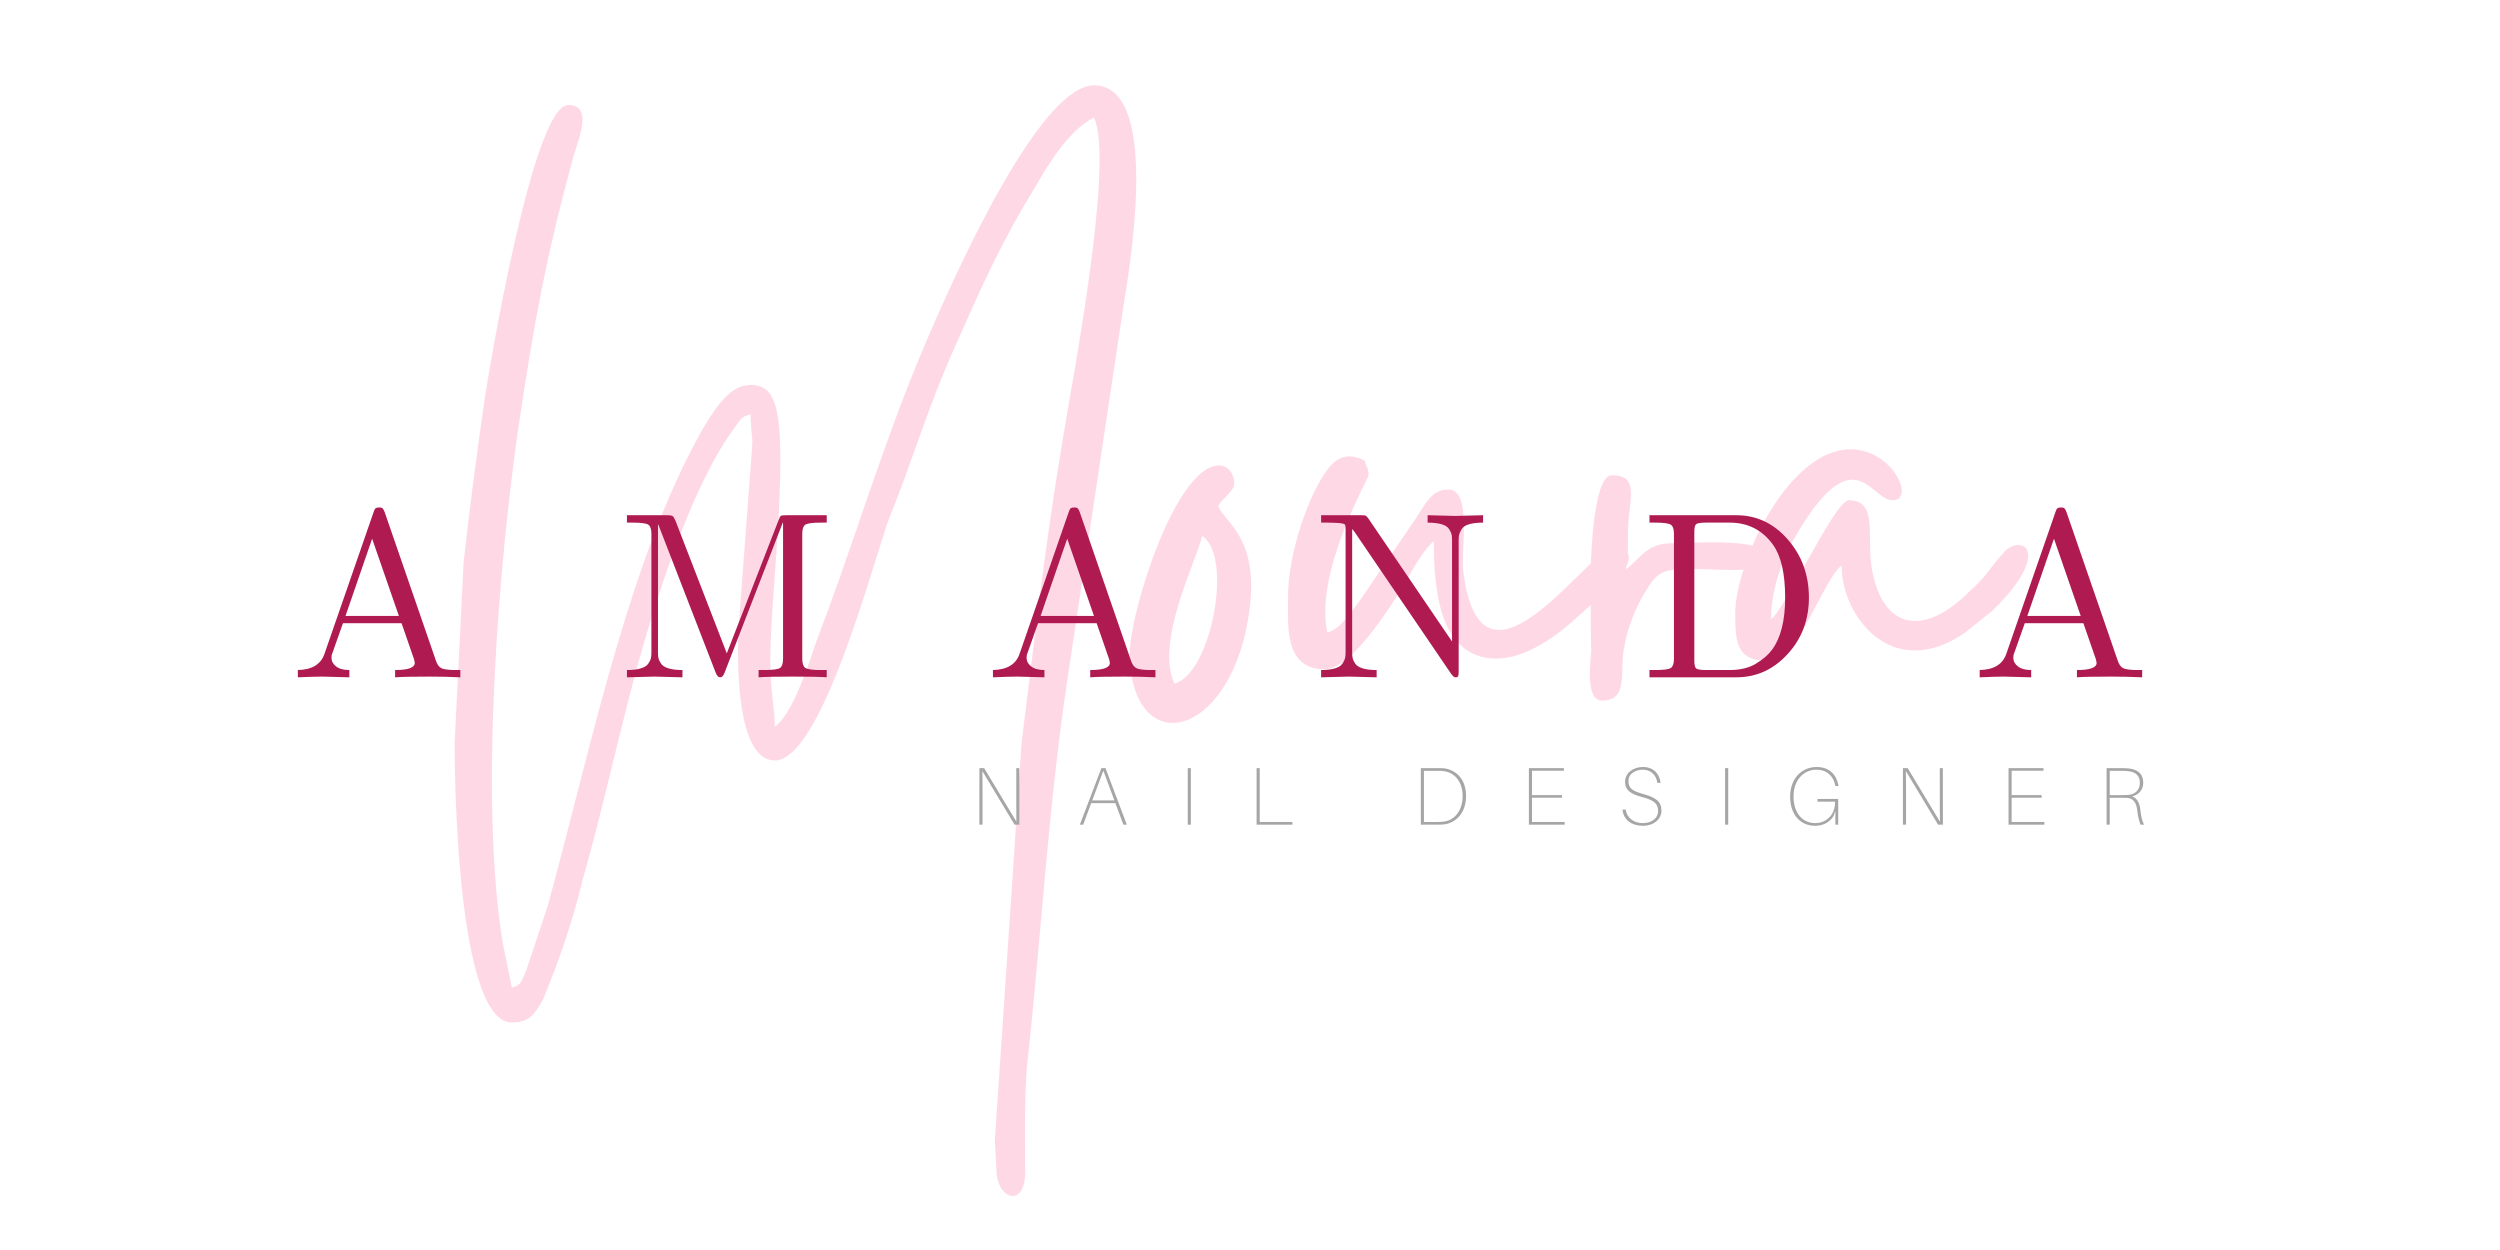
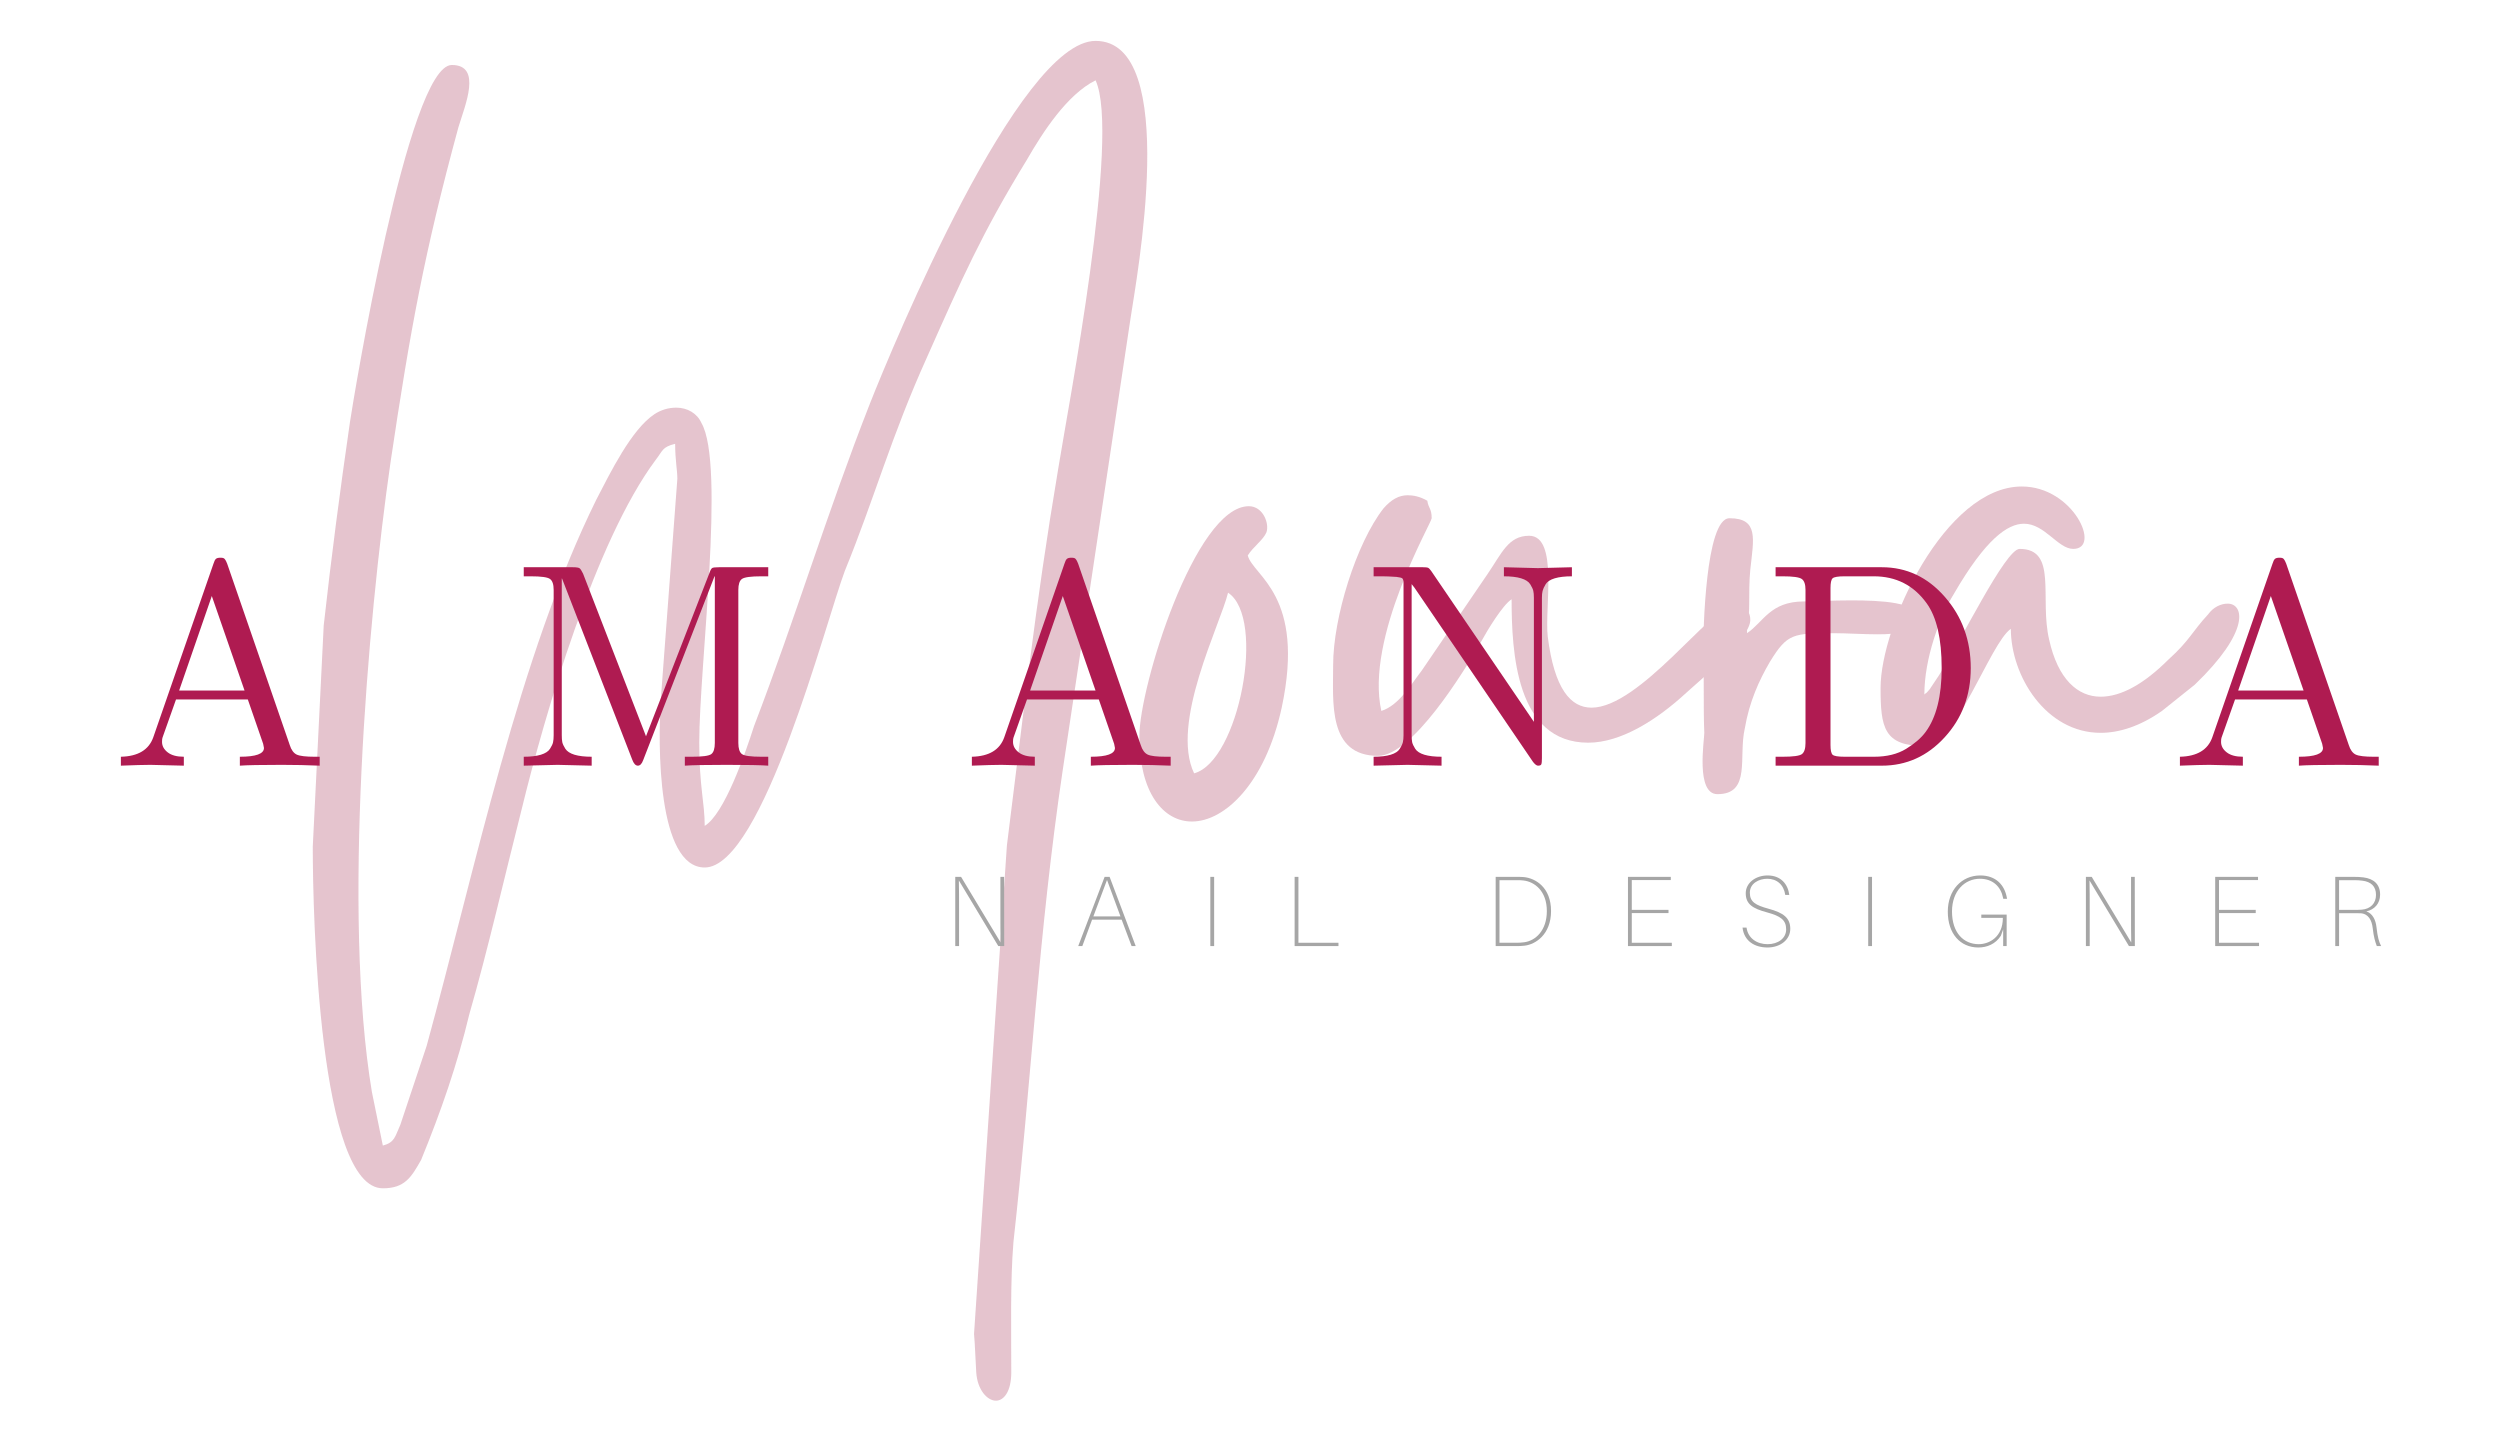
- <svg xmlns="http://www.w3.org/2000/svg" width="800" zoomAndPan="magnify" viewBox="0 0 600 300" height="400" preserveAspectRatio="xMidYMid meet" version="1.0">
+ <svg xmlns="http://www.w3.org/2000/svg" width="700" zoomAndPan="magnify" viewBox="0 0 525 300" height="400" preserveAspectRatio="xMidYMid meet" version="1.0">
  <defs>
-     <filter x="0%" y="0%" width="100%" height="100%" id="050ef08bbb">
+     <filter x="0%" y="0%" width="100%" height="100%" id="f4f80e7b01">
      <feColorMatrix values="0 0 0 0 1 0 0 0 0 1 0 0 0 0 1 0 0 0 1 0" color-interpolation-filters="sRGB" />
    </filter>
    <g />
-     <mask id="639a3f5c8b">
-       <g filter="url(#050ef08bbb)">
-         <rect x="-60" width="720" fill="#000000" y="-30" height="360" fill-opacity="0.639" />
+     <mask id="e9e48b750c">
+       <g filter="url(#f4f80e7b01)">
+         <rect x="-52.5" width="630" fill="#000000" y="-30" height="360" fill-opacity="0.639" />
      </g>
    </mask>
-     <clipPath id="c78fc5f470">
-       <rect x="0" width="384" y="0" height="300" />
+     <clipPath id="f96dfed5a4">
+       <rect x="0" width="412" y="0" height="300" />
    </clipPath>
  </defs>
-   <g mask="url(#639a3f5c8b)">
-     <g transform="matrix(1, 0, 0, 1, 106, 0)">
-       <g clip-path="url(#c78fc5f470)">
-         <g fill="#ffc2d8" fill-opacity="1">
-           <g transform="translate(0.961925, 168.9982)">
+   <g mask="url(#e9e48b750c)">
+     <g transform="matrix(1, 0, 0, 1, 62, 0)">
+       <g clip-path="url(#f96dfed5a4)">
+         <g fill="#d6a2b2" fill-opacity="1">
+           <g transform="translate(1.380445, 167.6909)">
            <g>
-               <path d="M 78.984 5.367 C 78.984 0.859 77.91 -2.359 77.91 -10.945 C 77.91 -25.969 83.059 -65.461 78.34 -73.617 C 77.48 -75.547 75.547 -76.621 73.402 -76.621 C 71.898 -76.621 70.398 -76.191 69.109 -75.332 C 64.602 -72.328 60.523 -63.957 57.734 -58.594 C 42.496 -27.688 34.125 13.309 24.469 48.504 L 19.316 63.957 C 18.242 66.32 18.242 67.395 15.883 68.035 L 13.734 57.52 C 7.941 22.75 12.879 -34.555 17.383 -65.891 C 21.246 -91.859 24.039 -107.098 30.691 -131.566 C 31.98 -135.859 35.414 -143.801 29.402 -143.801 C 20.82 -143.801 10.086 -78.125 9.445 -73.832 C 7.512 -60.523 5.793 -47.434 4.293 -33.91 L 2.145 9.445 C 2.145 23.395 3.434 76.406 15.883 76.406 C 20.176 76.406 21.461 74.262 23.395 70.828 C 27.258 61.383 30.477 52.152 32.836 42.281 C 36.488 29.617 39.707 15.453 43.141 1.93 C 47.648 -16.527 57.52 -50.438 69.324 -66.32 C 70.828 -68.25 70.613 -68.895 73.188 -69.539 C 73.188 -66.32 73.617 -64.387 73.617 -62.672 L 70.398 -19.746 C 69.754 -10.301 69.754 13.52 78.984 13.52 C 90.359 13.52 102.805 -34.984 106.453 -44.641 C 112.25 -58.809 115.469 -70.828 122.551 -86.496 C 129.418 -101.949 133.281 -110.746 142.082 -125.129 C 145.301 -130.707 150.023 -138.004 155.605 -140.793 C 160.539 -130.062 150.238 -76.836 148.309 -64.816 C 143.586 -36.699 141.652 -17.812 138.219 9.23 L 131.781 104.953 C 131.996 107.527 131.996 108.816 132.211 112.465 C 132.426 115.898 134.355 118.043 136.074 118.043 C 137.574 118.043 139.078 116.328 139.078 112.465 C 139.078 104.523 138.863 94.648 139.508 86.922 C 142.941 56.016 144.445 26.184 149.164 -5.582 L 162.473 -94.223 C 163.547 -101.52 172.344 -148.52 155.605 -148.52 C 140.582 -148.52 115.898 -88.855 111.391 -77.48 C 102.805 -55.59 96.797 -35.414 88.641 -14.164 C 86.922 -8.801 82.848 3.004 78.984 5.367 Z M 78.984 5.367 " />
+               <path d="M 84.609 5.746 C 84.609 0.918 83.461 -2.527 83.461 -11.727 C 83.461 -27.82 88.977 -70.125 83.922 -78.863 C 83 -80.93 80.93 -82.082 78.633 -82.082 C 77.023 -82.082 75.414 -81.621 74.035 -80.699 C 69.207 -77.48 64.836 -68.516 61.848 -62.766 C 45.523 -29.66 36.559 14.254 26.211 51.961 L 20.691 68.516 C 19.543 71.043 19.543 72.195 17.016 72.883 L 14.715 61.617 C 8.508 24.371 13.797 -37.016 18.625 -70.586 C 22.762 -98.406 25.75 -114.73 32.879 -140.941 C 34.258 -145.539 37.938 -154.043 31.5 -154.043 C 22.301 -154.043 10.805 -83.691 10.117 -79.09 C 8.047 -64.836 6.207 -50.812 4.598 -36.328 L 2.301 10.117 C 2.301 25.062 3.68 81.852 17.016 81.852 C 21.613 81.852 22.992 79.551 25.062 75.871 C 29.199 65.758 32.648 55.871 35.176 45.293 C 39.086 31.73 42.535 16.555 46.215 2.07 C 51.043 -17.703 61.617 -54.031 74.262 -71.043 C 75.871 -73.113 75.645 -73.805 78.402 -74.492 C 78.402 -71.043 78.863 -68.977 78.863 -67.137 L 75.414 -21.152 C 74.723 -11.035 74.723 14.484 84.609 14.484 C 96.797 14.484 110.129 -37.477 114.039 -47.824 C 120.246 -62.996 123.695 -75.871 131.281 -92.656 C 138.641 -109.211 142.777 -118.637 152.207 -134.043 C 155.652 -140.02 160.711 -147.836 166.691 -150.824 C 171.977 -139.332 160.941 -82.309 158.875 -69.434 C 153.816 -39.316 151.746 -19.082 148.066 9.887 L 141.168 112.43 C 141.398 115.188 141.398 116.566 141.629 120.477 C 141.859 124.156 143.93 126.453 145.77 126.453 C 147.379 126.453 148.988 124.617 148.988 120.477 C 148.988 111.969 148.758 101.395 149.445 93.117 C 153.125 60.008 154.734 28.051 159.793 -5.977 L 174.047 -100.934 C 175.199 -108.75 184.625 -159.102 166.691 -159.102 C 150.598 -159.102 124.156 -95.188 119.328 -83 C 110.129 -59.547 103.691 -37.938 94.957 -15.176 C 93.117 -9.426 88.75 3.219 84.609 5.746 Z M 84.609 5.746 " />
            </g>
          </g>
        </g>
-         <g fill="#ffc2d8" fill-opacity="1">
-           <g transform="translate(165.1496, 168.9982)">
+         <g fill="#d6a2b2" fill-opacity="1">
+           <g transform="translate(177.266, 167.6909)">
            <g>
-               <path d="M 10.73 -4.938 C 6.008 -14.809 15.883 -34.125 17.383 -40.352 C 24.898 -35.414 19.531 -7.297 10.73 -4.938 Z M 0 -12.234 C 0 -1.074 4.723 4.508 10.301 4.508 C 16.742 4.508 24.684 -3.004 27.902 -17.812 C 32.625 -39.922 22.32 -43.57 21.246 -47.648 C 22.32 -49.363 24.254 -50.652 24.898 -52.152 C 25.539 -53.871 24.254 -57.305 21.461 -57.305 C 10.945 -57.305 0 -21.891 0 -12.234 Z M 0 -12.234 " />
+               <path d="M 11.496 -5.289 C 6.438 -15.863 17.016 -36.559 18.625 -43.223 C 26.672 -37.938 20.922 -7.816 11.496 -5.289 Z M 0 -13.105 C 0 -1.148 5.059 4.828 11.035 4.828 C 17.934 4.828 26.441 -3.219 29.891 -19.082 C 34.949 -42.766 23.91 -46.672 22.762 -51.043 C 23.91 -52.883 25.98 -54.262 26.672 -55.871 C 27.359 -57.711 25.98 -61.387 22.992 -61.387 C 11.727 -61.387 0 -23.453 0 -13.105 Z M 0 -13.105 " />
            </g>
          </g>
        </g>
-         <g fill="#ffc2d8" fill-opacity="1">
-           <g transform="translate(202.9234, 168.9982)">
+         <g fill="#d6a2b2" fill-opacity="1">
+           <g transform="translate(217.7311, 167.6909)">
            <g>
-               <path d="M 0.215 -26.184 C 0.215 -18.887 -0.859 -8.371 9.016 -8.371 C 15.668 -8.371 25.754 -24.684 29.188 -30.691 C 30.477 -33.051 33.48 -37.988 35.199 -39.062 C 35.199 -28.762 36.059 -10.945 50.223 -10.945 C 56.66 -10.945 63.742 -15.453 69.539 -20.82 C 72.113 -23.18 81.988 -31.336 81.988 -34.984 C 81.988 -37.344 80.27 -37.773 78.555 -37.773 C 74.477 -37.773 60.309 -17.812 50.867 -17.812 C 46.789 -17.812 43.57 -21.461 42.281 -31.766 C 41.637 -37.344 44.426 -51.512 38.633 -51.512 C 34.555 -51.512 33.266 -48.078 30.477 -44 L 17.598 -25.109 C 15.453 -22.32 13.094 -18.242 9.656 -17.172 C 6.438 -31.551 19.531 -54.086 19.531 -54.945 C 19.531 -56.875 18.887 -56.875 18.672 -58.379 C 17.172 -59.238 15.883 -59.453 14.809 -59.453 C 13.094 -59.453 11.59 -58.594 10.086 -56.875 C 4.723 -50.008 0.215 -35.414 0.215 -26.184 Z M 0.215 -26.184 " />
+               <path d="M 0.23 -28.051 C 0.23 -20.234 -0.918 -8.965 9.656 -8.965 C 16.785 -8.965 27.59 -26.441 31.27 -32.879 C 32.648 -35.406 35.867 -40.695 37.707 -41.844 C 37.707 -30.809 38.625 -11.727 53.801 -11.727 C 60.699 -11.727 68.285 -16.555 74.492 -22.301 C 77.254 -24.832 87.828 -33.566 87.828 -37.477 C 87.828 -40.004 85.988 -40.465 84.148 -40.465 C 79.781 -40.465 64.605 -19.082 54.492 -19.082 C 50.121 -19.082 46.672 -22.992 45.293 -34.027 C 44.605 -40.004 47.594 -55.18 41.387 -55.18 C 37.016 -55.18 35.637 -51.5 32.648 -47.133 L 18.852 -26.898 C 16.555 -23.91 14.023 -19.543 10.348 -18.395 C 6.898 -33.797 20.922 -57.938 20.922 -58.859 C 20.922 -60.93 20.234 -60.93 20.004 -62.539 C 18.395 -63.457 17.016 -63.688 15.863 -63.688 C 14.023 -63.688 12.414 -62.766 10.805 -60.93 C 5.059 -53.57 0.23 -37.938 0.23 -28.051 Z M 0.23 -28.051 " />
            </g>
          </g>
        </g>
-         <g fill="#ffc2d8" fill-opacity="1">
-           <g transform="translate(275.4665, 168.9982)">
+         <g fill="#d6a2b2" fill-opacity="1">
+           <g transform="translate(295.4426, 167.6909)">
            <g>
-               <path d="M 3.004 -0.859 C 9.656 -0.859 7.082 -8.156 8.371 -13.734 C 9.23 -18.887 11.16 -23.18 13.309 -26.828 C 16.742 -32.41 17.812 -32.41 25.969 -32.41 C 28.332 -32.41 31.551 -32.195 34.34 -32.195 C 38.633 -32.195 42.066 -32.625 42.066 -35.629 C 42.066 -38.418 35.414 -38.848 29.188 -38.848 C 25.539 -38.848 21.891 -38.633 19.961 -38.633 C 13.309 -38.633 12.02 -34.555 8.801 -32.41 C 8.801 -35.199 9.23 -34.984 9.23 -37.988 C 9.23 -40.137 9.23 -42.711 9.445 -44.855 C 10.086 -50.867 11.16 -54.945 5.367 -54.945 C 0.645 -54.945 0.215 -32.625 0.215 -28.762 C 0.43 -23.395 0.215 -18.027 0.43 -12.879 C 0.43 -11.375 -1.289 -0.859 3.004 -0.859 Z M 3.004 -0.859 " />
+               <path d="M 3.219 -0.918 C 10.348 -0.918 7.586 -8.738 8.965 -14.715 C 9.887 -20.234 11.957 -24.832 14.254 -28.738 C 17.934 -34.719 19.082 -34.719 27.82 -34.719 C 30.348 -34.719 33.797 -34.488 36.785 -34.488 C 41.387 -34.488 45.062 -34.949 45.062 -38.168 C 45.062 -41.156 37.938 -41.613 31.27 -41.613 C 27.359 -41.613 23.453 -41.387 21.383 -41.387 C 14.254 -41.387 12.875 -37.016 9.426 -34.719 C 9.426 -37.707 9.887 -37.477 9.887 -40.695 C 9.887 -42.996 9.887 -45.754 10.117 -48.055 C 10.805 -54.492 11.957 -58.859 5.746 -58.859 C 0.691 -58.859 0.23 -34.949 0.23 -30.809 C 0.461 -25.062 0.23 -19.312 0.461 -13.797 C 0.461 -12.188 -1.379 -0.918 3.219 -0.918 Z M 3.219 -0.918 " />
            </g>
          </g>
        </g>
-         <g fill="#ffc2d8" fill-opacity="1">
-           <g transform="translate(310.4503, 168.9982)">
+         <g fill="#d6a2b2" fill-opacity="1">
+           <g transform="translate(332.9189, 167.6909)">
            <g>
-               <path d="M 0 -21.676 C 0 -13.949 0.645 -10.301 8.586 -10.301 C 14.809 -10.301 21.461 -30.477 25.539 -33.266 C 25.539 -24.039 32.41 -12.879 43.141 -12.879 C 46.789 -12.879 50.867 -14.164 55.16 -17.172 L 61.598 -22.32 C 72.543 -32.836 71.258 -38.203 68.035 -38.203 C 66.75 -38.203 65.246 -37.559 64.172 -36.059 C 61.168 -32.836 60.523 -30.906 56.445 -27.258 C 51.727 -22.535 47.219 -19.961 43.141 -19.961 C 38.633 -19.961 34.77 -23.395 33.051 -31.121 C 31.121 -39.277 34.77 -48.934 27.258 -48.934 C 24.469 -48.934 15.668 -30.691 11.375 -24.039 L 9.656 -21.461 C 8.586 -20.176 9.23 -21.035 8.586 -20.391 C 8.586 -27.473 11.59 -35.629 14.379 -40.137 C 20.605 -50.867 24.898 -53.871 28.117 -53.871 C 32.195 -53.871 34.77 -48.934 37.773 -48.934 C 43.355 -48.934 37.773 -61.168 27.688 -61.168 C 12.664 -61.168 0 -33.91 0 -21.676 Z M 0 -21.676 " />
+               <path d="M 0 -23.223 C 0 -14.945 0.691 -11.035 9.195 -11.035 C 15.863 -11.035 22.992 -32.648 27.359 -35.637 C 27.359 -25.75 34.719 -13.797 46.215 -13.797 C 50.121 -13.797 54.492 -15.176 59.09 -18.395 L 65.988 -23.91 C 77.711 -35.176 76.332 -40.926 72.883 -40.926 C 71.504 -40.926 69.895 -40.234 68.746 -38.625 C 65.527 -35.176 64.836 -33.109 60.469 -29.199 C 55.41 -24.141 50.582 -21.383 46.215 -21.383 C 41.387 -21.383 37.246 -25.062 35.406 -33.34 C 33.34 -42.074 37.246 -52.422 29.199 -52.422 C 26.211 -52.422 16.785 -32.879 12.188 -25.75 L 10.348 -22.992 C 9.195 -21.613 9.887 -22.531 9.195 -21.844 C 9.195 -29.43 12.414 -38.168 15.406 -42.996 C 22.07 -54.492 26.672 -57.711 30.121 -57.711 C 34.488 -57.711 37.246 -52.422 40.465 -52.422 C 46.445 -52.422 40.465 -65.527 29.66 -65.527 C 13.566 -65.527 0 -36.328 0 -23.223 Z M 0 -23.223 " />
            </g>
          </g>
        </g>
      </g>
    </g>
  </g>
  <g fill="#af1b51" fill-opacity="1">
-     <g transform="translate(69.65621, 162.5568)">
+     <g transform="translate(23.41681, 160.7906)">
      <g>
-         <path d="M 1.828 0 L 1.828 -1.75 C 5.203 -1.82 7.328 -3.102 8.203 -5.594 L 20 -39.625 C 20.145 -40.094 20.301 -40.398 20.469 -40.547 C 20.633 -40.691 20.93 -40.766 21.359 -40.766 C 21.578 -40.766 21.754 -40.742 21.891 -40.703 C 22.035 -40.672 22.156 -40.586 22.25 -40.453 C 22.344 -40.328 22.406 -40.227 22.438 -40.156 C 22.477 -40.082 22.555 -39.906 22.672 -39.625 L 34.953 -4.031 C 35.254 -3.082 35.707 -2.461 36.312 -2.172 C 36.926 -1.891 38.098 -1.75 39.828 -1.75 L 40.828 -1.75 L 40.828 0 C 38.43 -0.113 35.945 -0.172 33.375 -0.172 C 29.27 -0.172 26.535 -0.113 25.172 0 L 25.172 -1.75 C 28.316 -1.75 29.891 -2.32 29.891 -3.469 C 29.891 -3.551 29.836 -3.82 29.734 -4.281 L 26.719 -12.984 L 12.656 -12.984 L 10.016 -5.531 C 9.941 -5.383 9.906 -5.098 9.906 -4.672 C 9.906 -3.867 10.273 -3.18 11.016 -2.609 C 11.754 -2.035 12.812 -1.75 14.188 -1.75 L 14.188 0 C 10.531 -0.113 8.344 -0.172 7.625 -0.172 C 6.375 -0.172 4.441 -0.113 1.828 0 Z M 13.266 -14.734 L 26.078 -14.734 L 19.656 -33.266 Z M 13.266 -14.734 " />
+         <path d="M 1.969 0 L 1.969 -1.875 C 5.582 -1.957 7.852 -3.328 8.781 -5.984 L 21.422 -42.438 C 21.578 -42.938 21.742 -43.266 21.922 -43.422 C 22.098 -43.586 22.414 -43.672 22.875 -43.672 C 23.113 -43.672 23.305 -43.648 23.453 -43.609 C 23.598 -43.566 23.723 -43.473 23.828 -43.328 C 23.93 -43.191 24 -43.082 24.031 -43 C 24.07 -42.926 24.156 -42.738 24.281 -42.438 L 37.438 -4.312 C 37.758 -3.301 38.242 -2.641 38.891 -2.328 C 39.547 -2.023 40.801 -1.875 42.656 -1.875 L 43.719 -1.875 L 43.719 0 C 41.156 -0.113 38.5 -0.172 35.75 -0.172 C 31.352 -0.172 28.422 -0.113 26.953 0 L 26.953 -1.875 C 30.328 -1.875 32.016 -2.488 32.016 -3.719 C 32.016 -3.801 31.957 -4.094 31.844 -4.594 L 28.625 -13.906 L 13.547 -13.906 L 10.719 -5.922 C 10.645 -5.766 10.609 -5.457 10.609 -5 C 10.609 -4.145 11.004 -3.41 11.797 -2.797 C 12.586 -2.18 13.719 -1.875 15.188 -1.875 L 15.188 0 C 11.281 -0.113 8.938 -0.172 8.156 -0.172 C 6.832 -0.172 4.77 -0.113 1.969 0 Z M 14.203 -15.781 L 27.938 -15.781 L 21.062 -35.625 Z M 14.203 -15.781 " />
      </g>
    </g>
  </g>
  <g fill="#af1b51" fill-opacity="1">
-     <g transform="translate(148.3544, 162.5568)">
+     <g transform="translate(107.7221, 160.7906)">
      <g>
-         <path d="M 2.109 0 L 2.109 -1.75 C 3.484 -1.75 4.602 -1.883 5.469 -2.156 C 6.344 -2.426 6.941 -2.816 7.266 -3.328 C 7.598 -3.836 7.801 -4.258 7.875 -4.594 C 7.945 -4.938 7.984 -5.398 7.984 -5.984 L 7.984 -34.453 C 7.984 -35.547 7.742 -36.266 7.266 -36.609 C 6.797 -36.953 5.531 -37.125 3.469 -37.125 L 2.109 -37.125 L 2.109 -38.906 L 11.734 -38.906 C 12.422 -38.906 12.859 -38.844 13.047 -38.719 C 13.234 -38.602 13.461 -38.25 13.734 -37.656 L 26.078 -5.75 L 38.547 -37.828 C 38.734 -38.359 38.91 -38.672 39.078 -38.766 C 39.254 -38.859 39.707 -38.906 40.438 -38.906 L 50.062 -38.906 L 50.062 -37.125 L 48.688 -37.125 C 46.633 -37.125 45.367 -36.953 44.891 -36.609 C 44.422 -36.266 44.188 -35.547 44.188 -34.453 L 44.188 -4.453 C 44.188 -3.359 44.422 -2.633 44.891 -2.281 C 45.367 -1.926 46.633 -1.75 48.688 -1.75 L 50.062 -1.75 L 50.062 0 C 48.645 -0.113 45.926 -0.172 41.906 -0.172 C 37.844 -0.172 35.109 -0.113 33.703 0 L 33.703 -1.75 L 35.094 -1.75 C 37.156 -1.75 38.414 -1.922 38.875 -2.266 C 39.344 -2.609 39.578 -3.336 39.578 -4.453 L 39.578 -37.125 L 39.516 -37.125 L 25.531 -1.078 C 25.27 -0.359 24.926 0 24.5 0 C 24.031 0 23.648 -0.414 23.359 -1.25 L 9.625 -36.688 L 9.562 -36.688 L 9.562 -5.984 C 9.562 -5.398 9.598 -4.938 9.672 -4.594 C 9.742 -4.258 9.941 -3.836 10.266 -3.328 C 10.598 -2.816 11.195 -2.426 12.062 -2.156 C 12.938 -1.883 14.062 -1.75 15.438 -1.75 L 15.438 0 C 11.445 -0.113 9.223 -0.172 8.766 -0.172 C 8.316 -0.172 6.098 -0.113 2.109 0 Z M 2.109 0 " />
+         <path d="M 2.266 0 L 2.266 -1.875 C 3.734 -1.875 4.93 -2.016 5.859 -2.297 C 6.797 -2.586 7.438 -3.004 7.781 -3.547 C 8.133 -4.098 8.348 -4.555 8.422 -4.922 C 8.504 -5.297 8.547 -5.789 8.547 -6.406 L 8.547 -36.906 C 8.547 -38.07 8.289 -38.836 7.781 -39.203 C 7.281 -39.578 5.926 -39.766 3.719 -39.766 L 2.266 -39.766 L 2.266 -41.672 L 12.562 -41.672 C 13.301 -41.672 13.77 -41.602 13.969 -41.469 C 14.164 -41.344 14.414 -40.961 14.719 -40.328 L 27.938 -6.172 L 41.281 -40.516 C 41.477 -41.086 41.672 -41.422 41.859 -41.516 C 42.047 -41.617 42.531 -41.672 43.312 -41.672 L 53.609 -41.672 L 53.609 -39.766 L 52.156 -39.766 C 49.945 -39.766 48.586 -39.578 48.078 -39.203 C 47.578 -38.836 47.328 -38.07 47.328 -36.906 L 47.328 -4.766 C 47.328 -3.598 47.578 -2.82 48.078 -2.438 C 48.586 -2.062 49.945 -1.875 52.156 -1.875 L 53.609 -1.875 L 53.609 0 C 52.098 -0.113 49.191 -0.172 44.891 -0.172 C 40.535 -0.172 37.602 -0.113 36.094 0 L 36.094 -1.875 L 37.594 -1.875 C 39.789 -1.875 41.141 -2.055 41.641 -2.422 C 42.141 -2.797 42.391 -3.578 42.391 -4.766 L 42.391 -39.766 L 42.328 -39.766 L 27.344 -1.156 C 27.062 -0.383 26.691 0 26.234 0 C 25.742 0 25.336 -0.445 25.016 -1.344 L 10.312 -39.281 L 10.25 -39.281 L 10.25 -6.406 C 10.25 -5.789 10.285 -5.297 10.359 -4.922 C 10.441 -4.555 10.656 -4.098 11 -3.547 C 11.352 -3.004 11.992 -2.586 12.922 -2.297 C 13.859 -2.016 15.062 -1.875 16.531 -1.875 L 16.531 0 C 12.258 -0.113 9.879 -0.172 9.391 -0.172 C 8.91 -0.172 6.535 -0.113 2.266 0 Z M 2.266 0 " />
      </g>
    </g>
  </g>
  <g fill="#af1b51" fill-opacity="1">
-     <g transform="translate(236.4775, 162.5568)">
+     <g transform="translate(202.1236, 160.7906)">
      <g>
-         <path d="M 1.828 0 L 1.828 -1.75 C 5.203 -1.82 7.328 -3.102 8.203 -5.594 L 20 -39.625 C 20.145 -40.094 20.301 -40.398 20.469 -40.547 C 20.633 -40.691 20.93 -40.766 21.359 -40.766 C 21.578 -40.766 21.754 -40.742 21.891 -40.703 C 22.035 -40.672 22.156 -40.586 22.25 -40.453 C 22.344 -40.328 22.406 -40.227 22.438 -40.156 C 22.477 -40.082 22.555 -39.906 22.672 -39.625 L 34.953 -4.031 C 35.254 -3.082 35.707 -2.461 36.312 -2.172 C 36.926 -1.891 38.098 -1.75 39.828 -1.75 L 40.828 -1.75 L 40.828 0 C 38.43 -0.113 35.945 -0.172 33.375 -0.172 C 29.27 -0.172 26.535 -0.113 25.172 0 L 25.172 -1.75 C 28.316 -1.75 29.891 -2.32 29.891 -3.469 C 29.891 -3.551 29.836 -3.82 29.734 -4.281 L 26.719 -12.984 L 12.656 -12.984 L 10.016 -5.531 C 9.941 -5.383 9.906 -5.098 9.906 -4.672 C 9.906 -3.867 10.273 -3.18 11.016 -2.609 C 11.754 -2.035 12.812 -1.75 14.188 -1.75 L 14.188 0 C 10.531 -0.113 8.344 -0.172 7.625 -0.172 C 6.375 -0.172 4.441 -0.113 1.828 0 Z M 13.266 -14.734 L 26.078 -14.734 L 19.656 -33.266 Z M 13.266 -14.734 " />
+         <path d="M 1.969 0 L 1.969 -1.875 C 5.582 -1.957 7.852 -3.328 8.781 -5.984 L 21.422 -42.438 C 21.578 -42.938 21.742 -43.266 21.922 -43.422 C 22.098 -43.586 22.414 -43.672 22.875 -43.672 C 23.113 -43.672 23.305 -43.648 23.453 -43.609 C 23.598 -43.566 23.723 -43.473 23.828 -43.328 C 23.93 -43.191 24 -43.082 24.031 -43 C 24.07 -42.926 24.156 -42.738 24.281 -42.438 L 37.438 -4.312 C 37.758 -3.301 38.242 -2.641 38.891 -2.328 C 39.547 -2.023 40.801 -1.875 42.656 -1.875 L 43.719 -1.875 L 43.719 0 C 41.156 -0.113 38.5 -0.172 35.75 -0.172 C 31.352 -0.172 28.422 -0.113 26.953 0 L 26.953 -1.875 C 30.328 -1.875 32.016 -2.488 32.016 -3.719 C 32.016 -3.801 31.957 -4.094 31.844 -4.594 L 28.625 -13.906 L 13.547 -13.906 L 10.719 -5.922 C 10.645 -5.766 10.609 -5.457 10.609 -5 C 10.609 -4.145 11.004 -3.41 11.797 -2.797 C 12.586 -2.18 13.719 -1.875 15.188 -1.875 L 15.188 0 C 11.281 -0.113 8.938 -0.172 8.156 -0.172 C 6.832 -0.172 4.77 -0.113 1.969 0 Z M 14.203 -15.781 L 27.938 -15.781 L 21.062 -35.625 Z M 14.203 -15.781 " />
      </g>
    </g>
  </g>
  <g fill="#af1b51" fill-opacity="1">
-     <g transform="translate(315.1757, 162.5568)">
+     <g transform="translate(286.4289, 160.7906)">
      <g>
-         <path d="M 1.891 0 L 1.891 -1.75 C 3.266 -1.75 4.383 -1.883 5.25 -2.156 C 6.125 -2.426 6.719 -2.816 7.031 -3.328 C 7.352 -3.836 7.555 -4.258 7.641 -4.594 C 7.723 -4.938 7.766 -5.398 7.766 -5.984 L 7.766 -35.703 C 7.766 -36.242 7.691 -36.578 7.547 -36.703 C 7.41 -36.836 7.02 -36.941 6.375 -37.016 C 5.238 -37.086 4.289 -37.125 3.531 -37.125 L 1.891 -37.125 L 1.891 -38.906 L 11.562 -38.906 C 12.102 -38.906 12.445 -38.867 12.594 -38.797 C 12.738 -38.723 12.941 -38.508 13.203 -38.156 L 33.312 -8.594 L 33.312 -32.922 C 33.312 -33.492 33.273 -33.945 33.203 -34.281 C 33.129 -34.625 32.93 -35.051 32.609 -35.562 C 32.285 -36.082 31.688 -36.473 30.812 -36.734 C 29.938 -36.992 28.816 -37.125 27.453 -37.125 L 27.453 -38.906 C 31.43 -38.789 33.648 -38.734 34.109 -38.734 C 34.566 -38.734 36.785 -38.789 40.766 -38.906 L 40.766 -37.125 C 39.391 -37.125 38.266 -36.992 37.391 -36.734 C 36.523 -36.473 35.938 -36.082 35.625 -35.562 C 35.312 -35.051 35.113 -34.625 35.031 -34.281 C 34.945 -33.938 34.906 -33.484 34.906 -32.922 L 34.906 -1.469 C 34.906 -0.863 34.863 -0.469 34.781 -0.281 C 34.707 -0.094 34.488 0 34.125 0 C 33.863 0 33.539 -0.25 33.156 -0.75 L 9.906 -34.906 C 9.75 -35.125 9.562 -35.352 9.344 -35.594 L 9.344 -5.984 C 9.344 -5.398 9.379 -4.938 9.453 -4.594 C 9.523 -4.258 9.723 -3.836 10.047 -3.328 C 10.379 -2.816 10.977 -2.426 11.844 -2.156 C 12.719 -1.883 13.844 -1.75 15.219 -1.75 L 15.219 0 C 11.227 -0.113 9.004 -0.172 8.547 -0.172 C 8.098 -0.172 5.879 -0.113 1.891 0 Z M 1.891 0 " />
+         <path d="M 2.031 0 L 2.031 -1.875 C 3.5 -1.875 4.695 -2.016 5.625 -2.297 C 6.562 -2.586 7.195 -3.004 7.531 -3.547 C 7.875 -4.098 8.086 -4.555 8.172 -4.922 C 8.266 -5.297 8.312 -5.789 8.312 -6.406 L 8.312 -38.25 C 8.312 -38.82 8.234 -39.176 8.078 -39.312 C 7.93 -39.457 7.516 -39.566 6.828 -39.641 C 5.609 -39.723 4.594 -39.766 3.781 -39.766 L 2.031 -39.766 L 2.031 -41.672 L 12.391 -41.672 C 12.961 -41.672 13.328 -41.629 13.484 -41.547 C 13.648 -41.473 13.867 -41.242 14.141 -40.859 L 35.688 -9.203 L 35.688 -35.266 C 35.688 -35.879 35.645 -36.363 35.562 -36.719 C 35.477 -37.082 35.266 -37.539 34.922 -38.094 C 34.578 -38.645 33.938 -39.062 33 -39.344 C 32.07 -39.625 30.867 -39.766 29.391 -39.766 L 29.391 -41.672 C 33.66 -41.547 36.039 -41.484 36.531 -41.484 C 37.02 -41.484 39.398 -41.547 43.672 -41.672 L 43.672 -39.766 C 42.203 -39.766 41 -39.625 40.062 -39.344 C 39.125 -39.062 38.488 -38.645 38.156 -38.094 C 37.82 -37.539 37.609 -37.078 37.516 -36.703 C 37.422 -36.336 37.375 -35.859 37.375 -35.266 L 37.375 -1.578 C 37.375 -0.922 37.332 -0.492 37.25 -0.297 C 37.176 -0.098 36.941 0 36.547 0 C 36.266 0 35.914 -0.266 35.5 -0.797 L 10.609 -37.375 C 10.441 -37.613 10.242 -37.863 10.016 -38.125 L 10.016 -6.406 C 10.016 -5.789 10.051 -5.297 10.125 -4.922 C 10.207 -4.555 10.422 -4.098 10.766 -3.547 C 11.109 -3.004 11.75 -2.586 12.688 -2.297 C 13.625 -2.016 14.828 -1.875 16.297 -1.875 L 16.297 0 C 12.023 -0.113 9.645 -0.172 9.156 -0.172 C 8.664 -0.172 6.289 -0.113 2.031 0 Z M 2.031 0 " />
      </g>
    </g>
  </g>
  <g fill="#af1b51" fill-opacity="1">
-     <g transform="translate(393.874, 162.5568)">
+     <g transform="translate(370.7341, 160.7906)">
      <g>
-         <path d="M 2 0 L 2 -1.75 L 3.359 -1.75 C 5.422 -1.75 6.688 -1.922 7.156 -2.266 C 7.633 -2.609 7.875 -3.336 7.875 -4.453 L 7.875 -34.453 C 7.875 -35.547 7.629 -36.266 7.141 -36.609 C 6.66 -36.953 5.398 -37.125 3.359 -37.125 L 2 -37.125 L 2 -38.906 L 22.828 -38.906 C 27.691 -38.906 31.812 -36.969 35.188 -33.094 C 38.57 -29.219 40.266 -24.562 40.266 -19.125 C 40.266 -13.812 38.562 -9.297 35.156 -5.578 C 31.758 -1.859 27.648 0 22.828 0 Z M 12.766 -4.031 C 12.766 -3.051 12.898 -2.426 13.172 -2.156 C 13.453 -1.883 14.242 -1.75 15.547 -1.75 L 21.297 -1.75 C 23.805 -1.75 25.906 -2.266 27.594 -3.297 C 29.281 -4.328 30.555 -5.438 31.422 -6.625 C 33.516 -9.477 34.562 -13.645 34.562 -19.125 C 34.562 -24.895 33.582 -29.133 31.625 -31.844 C 29.082 -35.363 25.625 -37.125 21.25 -37.125 L 15.547 -37.125 C 14.242 -37.125 13.453 -36.992 13.172 -36.734 C 12.898 -36.473 12.766 -35.844 12.766 -34.844 Z M 12.766 -4.031 " />
+         <path d="M 2.141 0 L 2.141 -1.875 L 3.609 -1.875 C 5.805 -1.875 7.156 -2.055 7.656 -2.422 C 8.164 -2.797 8.422 -3.578 8.422 -4.766 L 8.422 -36.906 C 8.422 -38.07 8.16 -38.836 7.641 -39.203 C 7.129 -39.578 5.785 -39.766 3.609 -39.766 L 2.141 -39.766 L 2.141 -41.672 L 24.453 -41.672 C 29.648 -41.672 34.062 -39.594 37.688 -35.438 C 41.312 -31.289 43.125 -26.312 43.125 -20.5 C 43.125 -14.789 41.301 -9.945 37.656 -5.969 C 34.02 -1.988 29.617 0 24.453 0 Z M 13.672 -4.312 C 13.672 -3.258 13.816 -2.586 14.109 -2.297 C 14.41 -2.016 15.258 -1.875 16.656 -1.875 L 22.812 -1.875 C 25.5 -1.875 27.742 -2.426 29.547 -3.531 C 31.348 -4.633 32.719 -5.82 33.656 -7.094 C 35.895 -10.145 37.016 -14.613 37.016 -20.5 C 37.016 -26.664 35.961 -31.203 33.859 -34.109 C 31.141 -37.879 27.438 -39.766 22.75 -39.766 L 16.656 -39.766 C 15.258 -39.766 14.41 -39.625 14.109 -39.344 C 13.816 -39.062 13.672 -38.391 13.672 -37.328 Z M 13.672 -4.312 " />
      </g>
    </g>
  </g>
  <g fill="#af1b51" fill-opacity="1">
-     <g transform="translate(473.295, 162.5568)">
+     <g transform="translate(455.8137, 160.7906)">
      <g>
-         <path d="M 1.828 0 L 1.828 -1.75 C 5.203 -1.82 7.328 -3.102 8.203 -5.594 L 20 -39.625 C 20.145 -40.094 20.301 -40.398 20.469 -40.547 C 20.633 -40.691 20.93 -40.766 21.359 -40.766 C 21.578 -40.766 21.754 -40.742 21.891 -40.703 C 22.035 -40.672 22.156 -40.586 22.25 -40.453 C 22.344 -40.328 22.406 -40.227 22.438 -40.156 C 22.477 -40.082 22.555 -39.906 22.672 -39.625 L 34.953 -4.031 C 35.254 -3.082 35.707 -2.461 36.312 -2.172 C 36.926 -1.891 38.098 -1.75 39.828 -1.75 L 40.828 -1.75 L 40.828 0 C 38.43 -0.113 35.945 -0.172 33.375 -0.172 C 29.27 -0.172 26.535 -0.113 25.172 0 L 25.172 -1.75 C 28.316 -1.75 29.891 -2.32 29.891 -3.469 C 29.891 -3.551 29.836 -3.82 29.734 -4.281 L 26.719 -12.984 L 12.656 -12.984 L 10.016 -5.531 C 9.941 -5.383 9.906 -5.098 9.906 -4.672 C 9.906 -3.867 10.273 -3.18 11.016 -2.609 C 11.754 -2.035 12.812 -1.75 14.188 -1.75 L 14.188 0 C 10.531 -0.113 8.344 -0.172 7.625 -0.172 C 6.375 -0.172 4.441 -0.113 1.828 0 Z M 13.266 -14.734 L 26.078 -14.734 L 19.656 -33.266 Z M 13.266 -14.734 " />
+         <path d="M 1.969 0 L 1.969 -1.875 C 5.582 -1.957 7.852 -3.328 8.781 -5.984 L 21.422 -42.438 C 21.578 -42.938 21.742 -43.266 21.922 -43.422 C 22.098 -43.586 22.414 -43.672 22.875 -43.672 C 23.113 -43.672 23.305 -43.648 23.453 -43.609 C 23.598 -43.566 23.723 -43.473 23.828 -43.328 C 23.93 -43.191 24 -43.082 24.031 -43 C 24.07 -42.926 24.156 -42.738 24.281 -42.438 L 37.438 -4.312 C 37.758 -3.301 38.242 -2.641 38.891 -2.328 C 39.547 -2.023 40.801 -1.875 42.656 -1.875 L 43.719 -1.875 L 43.719 0 C 41.156 -0.113 38.5 -0.172 35.75 -0.172 C 31.352 -0.172 28.422 -0.113 26.953 0 L 26.953 -1.875 C 30.328 -1.875 32.016 -2.488 32.016 -3.719 C 32.016 -3.801 31.957 -4.094 31.844 -4.594 L 28.625 -13.906 L 13.547 -13.906 L 10.719 -5.922 C 10.645 -5.766 10.609 -5.457 10.609 -5 C 10.609 -4.145 11.004 -3.41 11.797 -2.797 C 12.586 -2.18 13.719 -1.875 15.188 -1.875 L 15.188 0 C 11.281 -0.113 8.938 -0.172 8.156 -0.172 C 6.832 -0.172 4.77 -0.113 1.969 0 Z M 14.203 -15.781 L 27.938 -15.781 L 21.062 -35.625 Z M 14.203 -15.781 " />
      </g>
    </g>
  </g>
  <g fill="#a6a6a6" fill-opacity="1">
-     <g transform="translate(233.1508, 197.9224)">
+     <g transform="translate(198.56, 198.6759)">
      <g>
-         <path d="M 11.504 0 L 11.484 -13.57 L 10.758 -13.57 L 10.758 -6.352 C 10.758 -4.582 10.758 -2.477 10.797 -0.707 L 3.047 -13.57 L 1.906 -13.57 L 1.906 0 L 2.656 0 L 2.656 -7.238 C 2.656 -9.008 2.656 -11.09 2.617 -12.859 L 10.344 0 Z M 11.504 0 " />
+         <path d="M 12.324 0 L 12.305 -14.535 L 11.523 -14.535 L 11.523 -6.805 C 11.523 -4.91 11.523 -2.656 11.566 -0.758 L 3.266 -14.535 L 2.043 -14.535 L 2.043 0 L 2.844 0 L 2.844 -7.754 C 2.844 -9.648 2.844 -11.883 2.801 -13.777 L 11.082 0 Z M 12.324 0 " />
      </g>
    </g>
  </g>
  <g fill="#a6a6a6" fill-opacity="1">
-     <g transform="translate(258.4961, 197.9224)">
+     <g transform="translate(225.711, 198.6759)">
      <g>
-         <path d="M 9.184 -5.172 L 11.129 0 L 11.938 0 L 6.824 -13.57 L 5.84 -13.57 L 0.668 0 L 1.477 0 L 3.383 -5.172 Z M 3.637 -5.82 L 6.312 -12.961 L 8.949 -5.82 Z M 3.637 -5.82 " />
+         <path d="M 9.84 -5.539 L 11.922 0 L 12.789 0 L 7.309 -14.535 L 6.258 -14.535 L 0.715 0 L 1.578 0 L 3.625 -5.539 Z M 3.898 -6.234 L 6.762 -13.883 L 9.586 -6.234 Z M 3.898 -6.234 " />
      </g>
    </g>
  </g>
  <g fill="#a6a6a6" fill-opacity="1">
-     <g transform="translate(283.1537, 197.9224)">
+     <g transform="translate(252.1254, 198.6759)">
      <g>
-         <path d="M 2.656 0 L 2.656 -13.57 L 1.906 -13.57 L 1.906 0 Z M 2.656 0 " />
+         <path d="M 2.844 0 L 2.844 -14.535 L 2.043 -14.535 L 2.043 0 Z M 2.844 0 " />
      </g>
    </g>
  </g>
  <g fill="#a6a6a6" fill-opacity="1">
-     <g transform="translate(299.6776, 197.9224)">
+     <g transform="translate(269.8265, 198.6759)">
      <g>
-         <path d="M 10.5 -0.648 L 2.656 -0.648 L 2.656 -13.57 L 1.906 -13.57 L 1.906 0 L 10.5 0 Z M 10.5 -0.648 " />
+         <path d="M 11.25 -0.695 L 2.844 -0.695 L 2.844 -14.535 L 2.043 -14.535 L 2.043 0 L 11.25 0 Z M 11.25 -0.695 " />
      </g>
    </g>
  </g>
  <g fill="#a6a6a6" fill-opacity="1">
-     <g transform="translate(322.8813, 197.9224)">
+     <g transform="translate(294.6835, 198.6759)">
      <g />
    </g>
  </g>
  <g fill="#a6a6a6" fill-opacity="1">
-     <g transform="translate(339.0909, 197.9224)">
+     <g transform="translate(312.0479, 198.6759)">
      <g>
-         <path d="M 7.395 -13.531 C 6.844 -13.57 6.527 -13.57 5.879 -13.57 L 1.906 -13.57 L 1.906 0 L 5.859 0 C 6.508 0 6.902 0 7.59 -0.078 C 9.734 -0.336 12.762 -2.281 12.762 -6.863 C 12.762 -11.484 9.734 -13.312 7.395 -13.531 Z M 7.492 -0.746 C 6.902 -0.668 6.469 -0.648 5.82 -0.648 L 2.656 -0.648 L 2.656 -12.922 L 5.859 -12.922 C 6.566 -12.922 6.902 -12.922 7.336 -12.859 C 9.52 -12.625 11.938 -10.816 11.938 -6.863 C 11.938 -3.008 9.676 -1.023 7.492 -0.746 Z M 7.492 -0.746 " />
+         <path d="M 7.922 -14.492 C 7.332 -14.535 6.992 -14.535 6.301 -14.535 L 2.043 -14.535 L 2.043 0 L 6.277 0 C 6.973 0 7.395 0 8.133 -0.086 C 10.43 -0.359 13.672 -2.445 13.672 -7.352 C 13.672 -12.305 10.43 -14.262 7.922 -14.492 Z M 8.027 -0.801 C 7.395 -0.715 6.93 -0.695 6.234 -0.695 L 2.844 -0.695 L 2.844 -13.84 L 6.277 -13.84 C 7.035 -13.84 7.395 -13.84 7.859 -13.777 C 10.195 -13.523 12.789 -11.586 12.789 -7.352 C 12.789 -3.223 10.363 -1.094 8.027 -0.801 Z M 8.027 -0.801 " />
      </g>
    </g>
  </g>
  <g fill="#a6a6a6" fill-opacity="1">
-     <g transform="translate(365.0255, 197.9224)">
+     <g transform="translate(339.8303, 198.6759)">
      <g>
-         <path d="M 10.5 -0.648 L 2.656 -0.648 L 2.656 -6.469 L 9.852 -6.469 L 9.852 -7.098 L 2.656 -7.098 L 2.656 -12.941 L 10.305 -12.941 L 10.305 -13.57 L 1.906 -13.57 L 1.906 0 L 10.5 0 Z M 10.5 -0.648 " />
+         <path d="M 11.25 -0.695 L 2.844 -0.695 L 2.844 -6.93 L 10.555 -6.93 L 10.555 -7.605 L 2.844 -7.605 L 2.844 -13.863 L 11.039 -13.863 L 11.039 -14.535 L 2.043 -14.535 L 2.043 0 L 11.25 0 Z M 11.25 -0.695 " />
      </g>
    </g>
  </g>
  <g fill="#a6a6a6" fill-opacity="1">
-     <g transform="translate(388.5633, 197.9224)">
+     <g transform="translate(365.0451, 198.6759)">
      <g>
-         <path d="M 5.742 -13.844 C 3.422 -13.844 1.457 -12.41 1.457 -10.344 C 1.457 -8.219 2.832 -7.355 5.625 -6.609 C 8.277 -5.879 9.379 -5.133 9.379 -3.266 C 9.379 -1.535 7.809 -0.375 5.742 -0.375 C 3.656 -0.375 1.906 -1.516 1.613 -3.617 L 0.824 -3.617 C 1.121 -1.004 3.188 0.273 5.723 0.273 C 8.277 0.273 10.188 -1.277 10.188 -3.383 C 10.188 -5.547 8.789 -6.547 5.938 -7.316 C 3.383 -8.023 2.262 -8.633 2.262 -10.461 C 2.262 -12.289 4.031 -13.195 5.684 -13.195 C 7.551 -13.195 8.91 -12.035 9.203 -10.031 L 9.988 -10.031 C 9.734 -12.133 8.34 -13.844 5.742 -13.844 Z M 5.742 -13.844 " />
+         <path d="M 6.152 -14.832 C 3.664 -14.832 1.559 -13.293 1.559 -11.082 C 1.559 -8.805 3.035 -7.879 6.023 -7.078 C 8.867 -6.301 10.047 -5.5 10.047 -3.496 C 10.047 -1.645 8.363 -0.398 6.152 -0.398 C 3.918 -0.398 2.043 -1.621 1.727 -3.875 L 0.887 -3.875 C 1.199 -1.074 3.414 0.297 6.129 0.297 C 8.867 0.297 10.914 -1.371 10.914 -3.625 C 10.914 -5.941 9.418 -7.016 6.363 -7.836 C 3.625 -8.594 2.422 -9.25 2.422 -11.207 C 2.422 -13.168 4.32 -14.137 6.09 -14.137 C 8.09 -14.137 9.543 -12.895 9.859 -10.742 L 10.703 -10.742 C 10.43 -13 8.934 -14.832 6.152 -14.832 Z M 6.152 -14.832 " />
      </g>
    </g>
  </g>
  <g fill="#a6a6a6" fill-opacity="1">
-     <g transform="translate(412.1207, 197.9224)">
+     <g transform="translate(390.2809, 198.6759)">
      <g>
-         <path d="M 2.656 0 L 2.656 -13.57 L 1.906 -13.57 L 1.906 0 Z M 2.656 0 " />
+         <path d="M 2.844 0 L 2.844 -14.535 L 2.043 -14.535 L 2.043 0 Z M 2.844 0 " />
      </g>
    </g>
  </g>
  <g fill="#a6a6a6" fill-opacity="1">
-     <g transform="translate(428.6445, 197.9224)">
+     <g transform="translate(407.982, 198.6759)">
      <g>
-         <path d="M 7.551 -6.176 L 7.551 -5.527 L 11.781 -5.527 C 11.781 -1.789 9.125 -0.375 7.039 -0.375 C 4.129 -0.375 1.809 -2.555 1.809 -6.785 C 1.809 -10.855 4.367 -13.195 7.277 -13.195 C 9.871 -13.195 11.387 -11.602 11.82 -9.461 L 11.859 -9.262 L 12.605 -9.262 L 12.566 -9.461 C 12.133 -11.938 10.441 -13.844 7.355 -13.844 C 3.676 -13.844 0.984 -10.953 0.984 -6.746 C 0.984 -2.438 3.422 0.273 6.98 0.273 C 8.672 0.273 10.344 -0.395 11.387 -2.027 L 11.84 -3.285 L 11.84 0 L 12.527 0 L 12.527 -6.176 Z M 7.551 -6.176 " />
+         <path d="M 8.09 -6.613 L 8.09 -5.918 L 12.617 -5.918 C 12.617 -1.918 9.773 -0.398 7.543 -0.398 C 4.426 -0.398 1.938 -2.738 1.938 -7.27 C 1.938 -11.629 4.676 -14.137 7.793 -14.137 C 10.574 -14.137 12.199 -12.43 12.66 -10.133 L 12.703 -9.922 L 13.504 -9.922 L 13.461 -10.133 C 13 -12.789 11.188 -14.832 7.879 -14.832 C 3.941 -14.832 1.055 -11.734 1.055 -7.227 C 1.055 -2.613 3.664 0.297 7.48 0.297 C 9.289 0.297 11.082 -0.422 12.199 -2.168 L 12.684 -3.52 L 12.684 0 L 13.418 0 L 13.418 -6.613 Z M 8.09 -6.613 " />
      </g>
    </g>
  </g>
  <g fill="#a6a6a6" fill-opacity="1">
-     <g transform="translate(454.7953, 197.9224)">
+     <g transform="translate(435.9959, 198.6759)">
      <g>
-         <path d="M 11.504 0 L 11.484 -13.57 L 10.758 -13.57 L 10.758 -6.352 C 10.758 -4.582 10.758 -2.477 10.797 -0.707 L 3.047 -13.57 L 1.906 -13.57 L 1.906 0 L 2.656 0 L 2.656 -7.238 C 2.656 -9.008 2.656 -11.09 2.617 -12.859 L 10.344 0 Z M 11.504 0 " />
+         <path d="M 12.324 0 L 12.305 -14.535 L 11.523 -14.535 L 11.523 -6.805 C 11.523 -4.91 11.523 -2.656 11.566 -0.758 L 3.266 -14.535 L 2.043 -14.535 L 2.043 0 L 2.844 0 L 2.844 -7.754 C 2.844 -9.648 2.844 -11.883 2.801 -13.777 L 11.082 0 Z M 12.324 0 " />
      </g>
    </g>
  </g>
  <g fill="#a6a6a6" fill-opacity="1">
-     <g transform="translate(480.1406, 197.9224)">
+     <g transform="translate(463.147, 198.6759)">
      <g>
-         <path d="M 10.5 -0.648 L 2.656 -0.648 L 2.656 -6.469 L 9.852 -6.469 L 9.852 -7.098 L 2.656 -7.098 L 2.656 -12.941 L 10.305 -12.941 L 10.305 -13.57 L 1.906 -13.57 L 1.906 0 L 10.5 0 Z M 10.5 -0.648 " />
+         <path d="M 11.25 -0.695 L 2.844 -0.695 L 2.844 -6.93 L 10.555 -6.93 L 10.555 -7.605 L 2.844 -7.605 L 2.844 -13.863 L 11.039 -13.863 L 11.039 -14.535 L 2.043 -14.535 L 2.043 0 L 11.25 0 Z M 11.25 -0.695 " />
      </g>
    </g>
  </g>
  <g fill="#a6a6a6" fill-opacity="1">
-     <g transform="translate(503.6783, 197.9224)">
+     <g transform="translate(488.3617, 198.6759)">
      <g>
-         <path d="M 9.988 -3.676 C 9.832 -5.172 9.203 -6.391 8.004 -6.805 C 9.598 -7.137 10.699 -8.34 10.699 -10.09 C 10.699 -12.113 9.461 -13.215 7.395 -13.473 C 6.766 -13.551 6.176 -13.57 5.488 -13.57 L 1.906 -13.57 L 1.906 0 L 2.656 0 L 2.656 -6.449 L 5.664 -6.449 C 5.977 -6.449 6.43 -6.449 6.844 -6.43 C 8.418 -6.352 9.066 -5.055 9.242 -3.559 C 9.461 -1.672 9.734 -0.867 10.051 0 L 10.895 0 C 10.48 -0.824 10.207 -1.711 9.988 -3.676 Z M 2.656 -7.098 L 2.656 -12.922 L 5.488 -12.922 C 6.176 -12.922 6.668 -12.902 7.219 -12.82 C 8.93 -12.605 9.891 -11.719 9.891 -10.031 C 9.891 -8.379 8.809 -7.277 7.117 -7.137 C 6.547 -7.098 6.215 -7.098 5.684 -7.098 Z M 2.656 -7.098 " />
+         <path d="M 10.703 -3.941 C 10.535 -5.539 9.859 -6.848 8.574 -7.289 C 10.281 -7.648 11.461 -8.934 11.461 -10.809 C 11.461 -12.977 10.133 -14.156 7.922 -14.43 C 7.246 -14.516 6.613 -14.535 5.879 -14.535 L 2.043 -14.535 L 2.043 0 L 2.844 0 L 2.844 -6.91 L 6.066 -6.91 C 6.402 -6.91 6.891 -6.91 7.332 -6.891 C 9.016 -6.805 9.711 -5.414 9.902 -3.812 C 10.133 -1.789 10.43 -0.926 10.766 0 L 11.672 0 C 11.23 -0.887 10.934 -1.832 10.703 -3.941 Z M 2.844 -7.605 L 2.844 -13.84 L 5.879 -13.84 C 6.613 -13.84 7.141 -13.82 7.73 -13.734 C 9.562 -13.504 10.598 -12.555 10.598 -10.742 C 10.598 -8.973 9.438 -7.793 7.625 -7.648 C 7.016 -7.605 6.656 -7.605 6.09 -7.605 Z M 2.844 -7.605 " />
      </g>
    </g>
  </g>
</svg>
